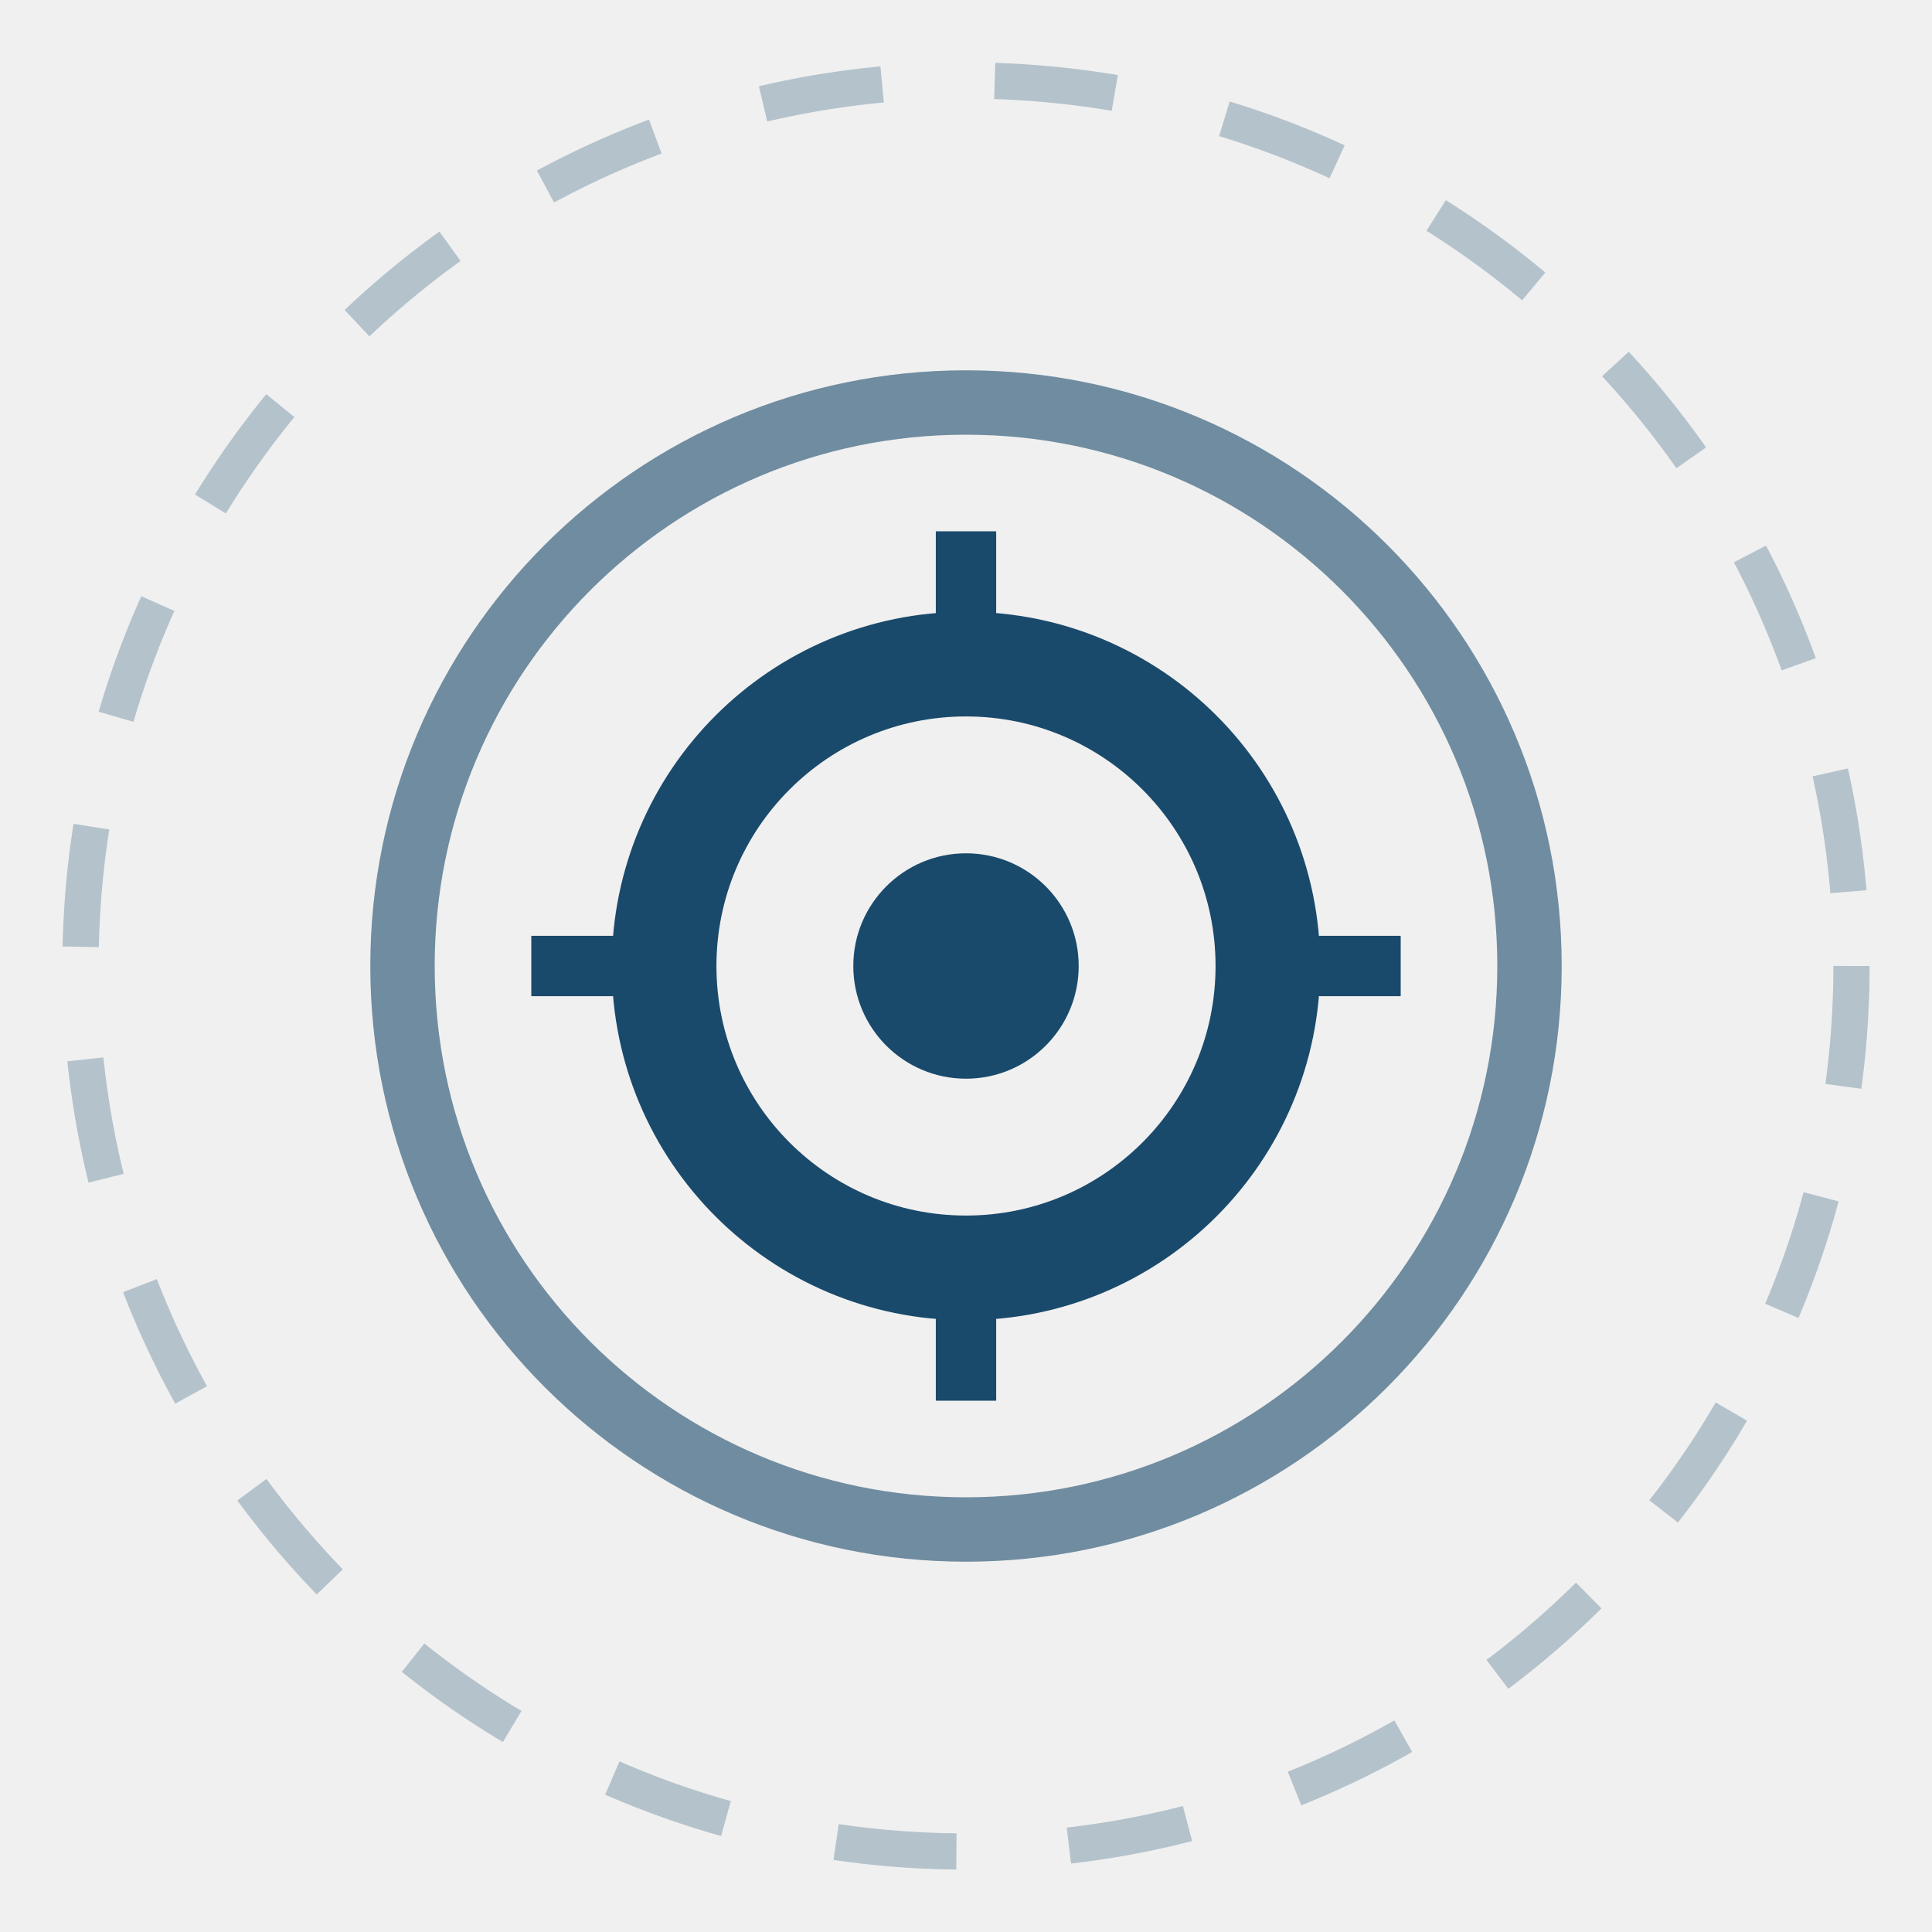
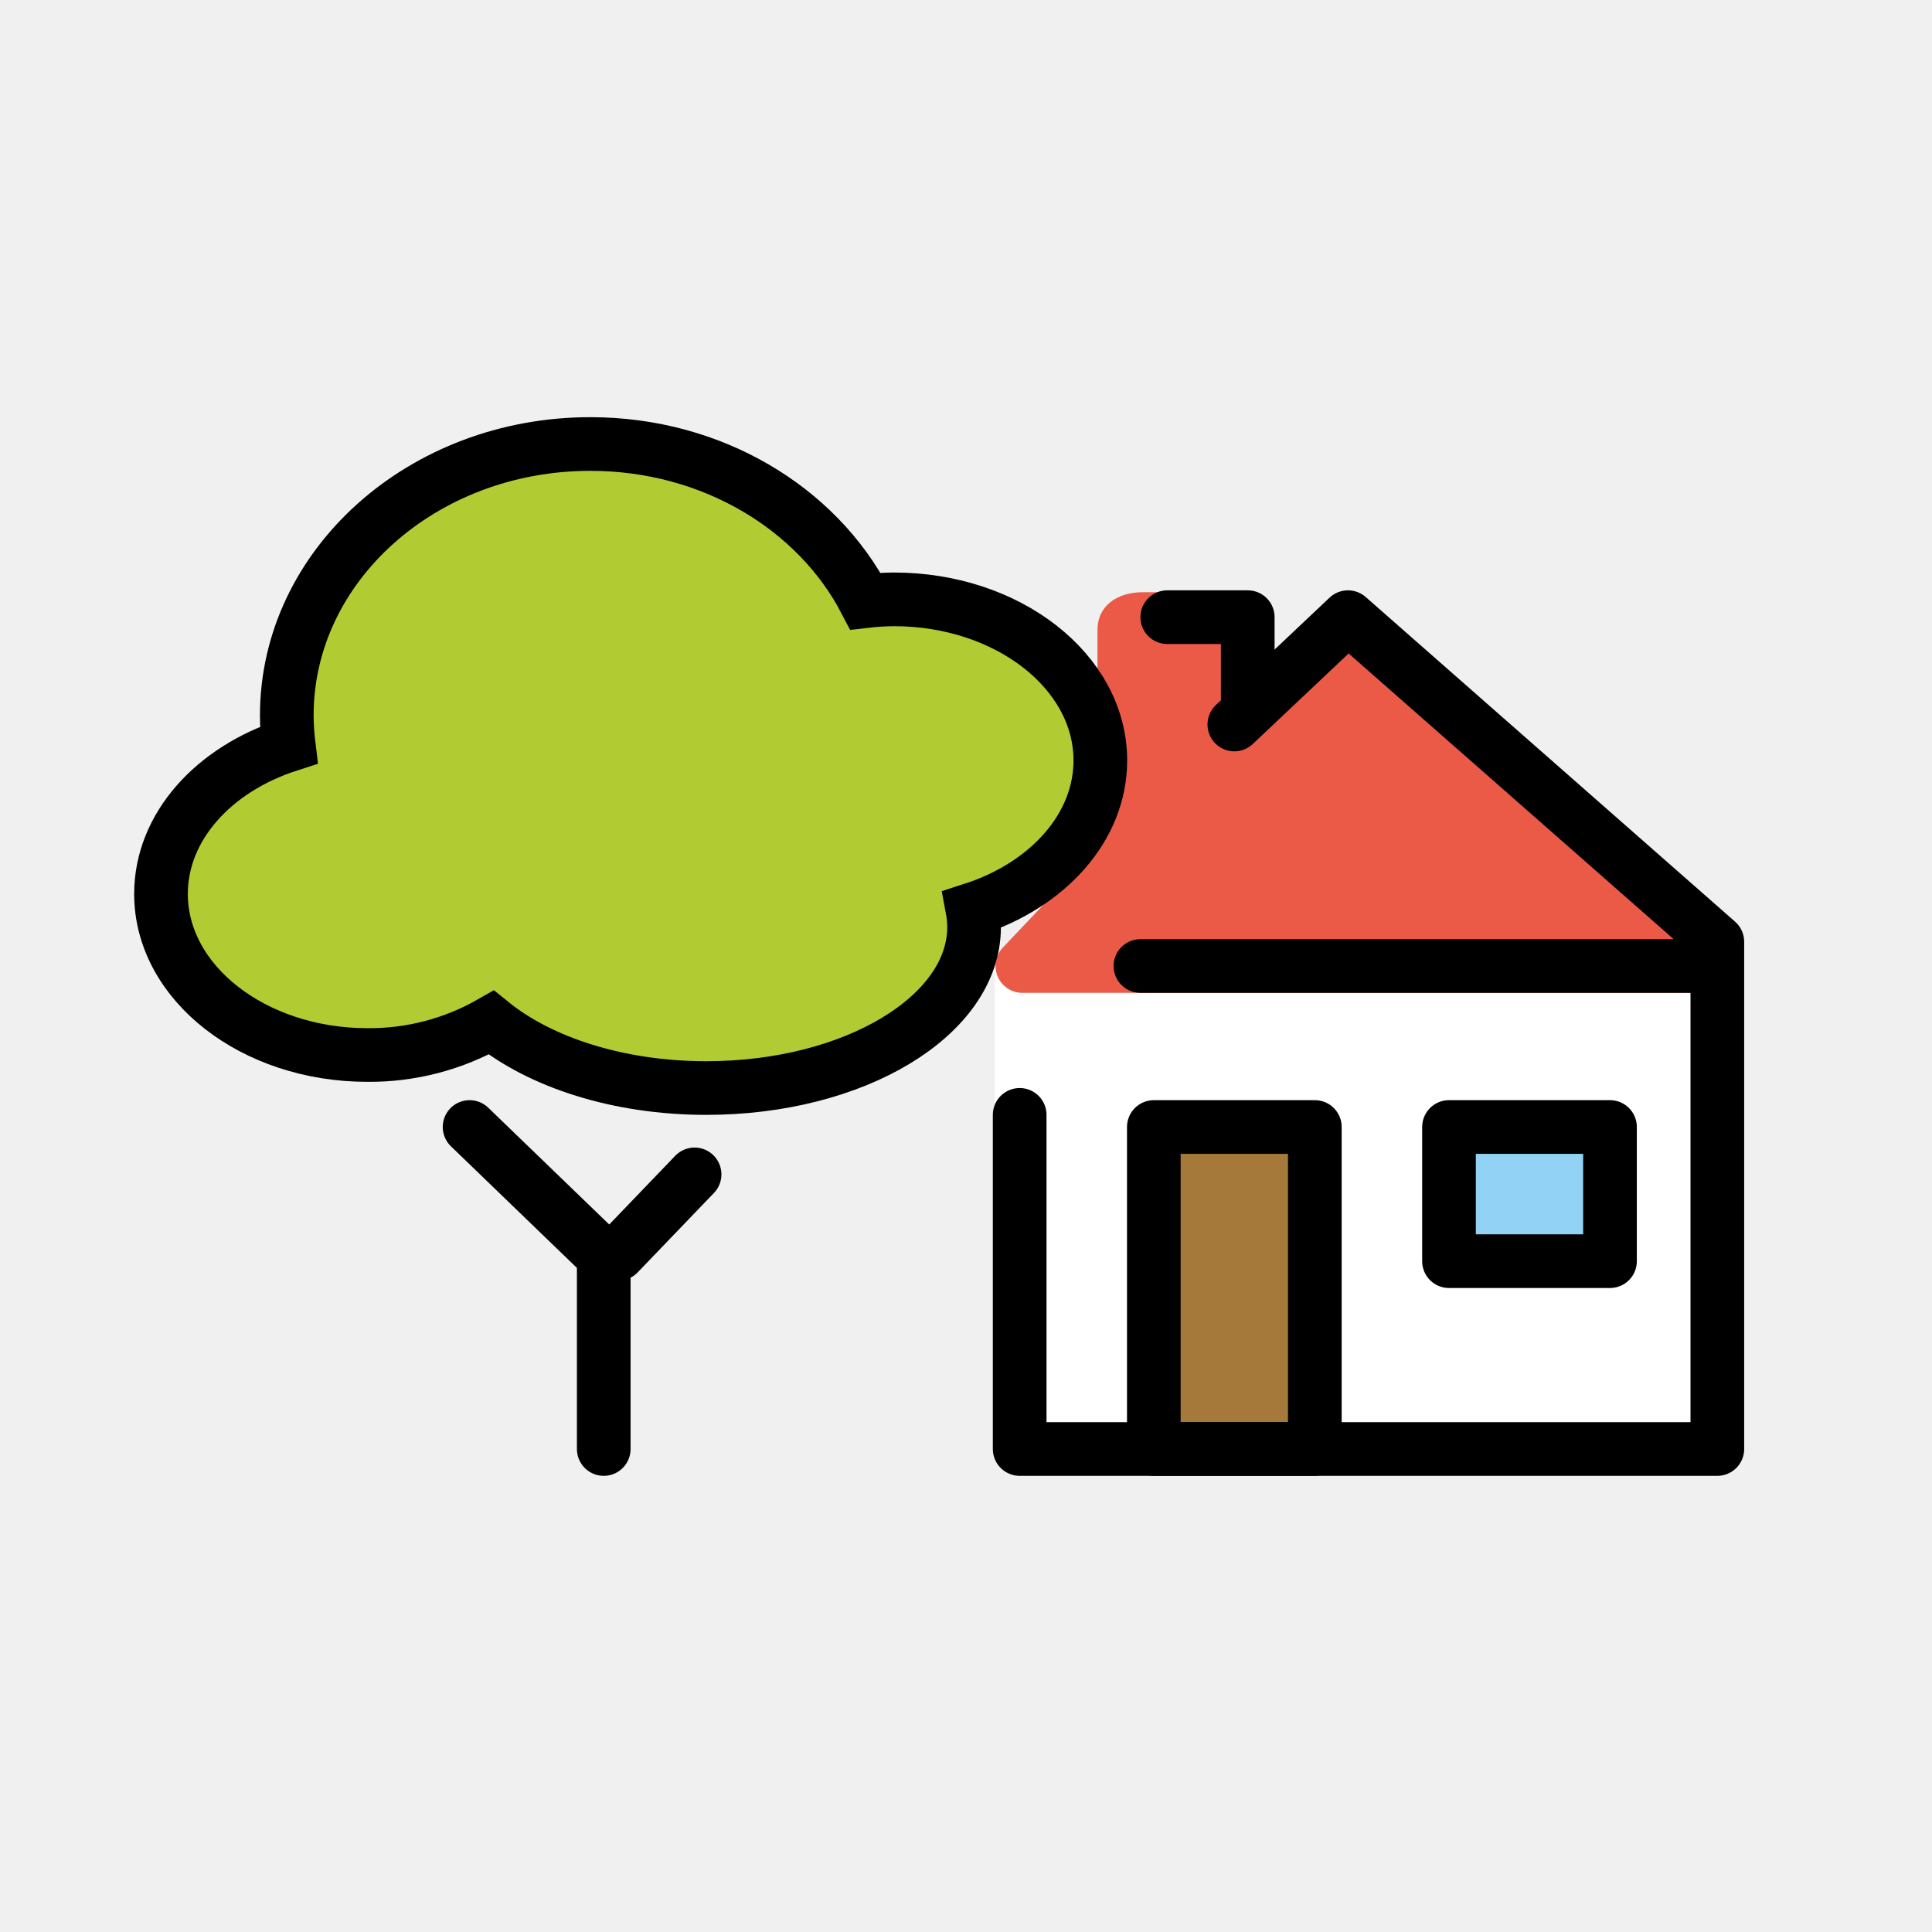
- <svg xmlns="http://www.w3.org/2000/svg" viewBox="0 0 48 48" fill="none" color="#1a4a6b">
-   <circle cx="24" cy="24" r="22" stroke="currentColor" stroke-width="0.9" stroke-dasharray="3 2.8" opacity="0.28" />
-   <circle cx="24" cy="24" r="14" stroke="currentColor" stroke-width="1.6" opacity="0.6" />
-   <circle cx="24" cy="24" r="7.5" stroke="currentColor" stroke-width="2.6" />
-   <circle cx="24" cy="24" r="2.8" fill="currentColor" />
-   <line x1="24" y1="16.4" x2="24" y2="13.2" stroke="currentColor" stroke-width="1.5" />
-   <line x1="31.6" y1="24" x2="34.8" y2="24" stroke="currentColor" stroke-width="1.5" />
-   <line x1="24" y1="31.6" x2="24" y2="34.8" stroke="currentColor" stroke-width="1.5" />
-   <line x1="16.4" y1="24" x2="13.2" y2="24" stroke="currentColor" stroke-width="1.5" />
+ <svg xmlns="http://www.w3.org/2000/svg" id="emoji" viewBox="0 0 72 72" version="1.1">
+   <g id="color">
+     <rect x="37.075" y="36.053" width="26.884" height="18.114" fill="#FFFFFF" />
+     <polygon fill="#EA5A47" stroke="#EA5A47" stroke-linecap="round" stroke-linejoin="round" stroke-miterlimit="10" stroke-width="2" points="50.235,23.2 38.1,36 63.5,36" />
+     <path fill="#EA5A47" d="M47.3,26l-6.4,6.059v-8.573c0-0.931,0.755-1.416,1.686-1.416h3.028 c0.931,0,1.686,0.485,1.686,1.416C47.3,23.486,47.3,26,47.3,26z" />
+     <rect x="43" y="42" width="6" height="12" fill="#A57939" />
+     <rect x="54" y="42" width="6" height="5" fill="#92D3F5" />
+     <path fill="#B1CC33" d="M41.006,28.339c0-3.312-3.445-6.003-7.694-6.003c-0.355,0.003-0.71,0.025-1.062,0.066 c-1.8-3.455-5.707-5.855-10.25-5.855c-6.248,0-11.312,4.529-11.312,10.114c0.001,0.369,0.025,0.738,0.07,1.104 C7.966,28.666,6,30.81,6,33.314c0,3.312,3.445,6.003,7.694,6.003c1.615,0.014,3.206-0.402,4.614-1.207 c1.818,1.477,4.726,2.438,8.015,2.438c5.511,0,9.978-2.688,9.978-6.003c-0.001-0.219-0.021-0.438-0.061-0.653 C39.036,32.99,41.006,30.845,41.006,28.339z" />
+   </g>
+   <g id="hair" />
+   <g id="skin" />
+   <g id="skin-shadow" />
+   <g id="line">
+     <polyline fill="none" stroke="#000000" stroke-linecap="round" stroke-linejoin="round" stroke-miterlimit="10" stroke-width="2" points="46,27 50.235,23 64,35.098 64,54 38,54 38,41.548" />
+     <rect x="43" y="42" width="6" height="12" fill="none" stroke="#000000" stroke-linecap="round" stroke-linejoin="round" stroke-miterlimit="10" stroke-width="2" />
+     <rect x="54" y="42" width="6" height="5" fill="none" stroke="#000000" stroke-linecap="round" stroke-linejoin="round" stroke-miterlimit="10" stroke-width="2" />
+     <polyline fill="none" stroke="#000000" stroke-linecap="round" stroke-linejoin="round" stroke-miterlimit="10" stroke-width="2" points="43.5,23 46.5,23 46.5,26" />
+     <path fill="none" stroke="#000000" stroke-miterlimit="10" stroke-width="2" d="M31.245,39.34" />
+     <polyline fill="none" stroke="#000000" stroke-linecap="round" stroke-linejoin="round" stroke-width="2" points="22.5,54 22.5,46.827 17.5,42" />
+     <line x1="23.041" x2="25.885" y1="46.727" y2="43.766" fill="none" stroke="#000000" stroke-linecap="round" stroke-linejoin="round" stroke-width="2" />
+     <path fill="none" stroke="#000000" stroke-linecap="round" stroke-miterlimit="10" stroke-width="2" d="M41.006,28.339 c0-3.312-3.445-6.003-7.694-6.003c-0.355,0.003-0.71,0.025-1.062,0.066c-1.8-3.455-5.707-5.855-10.25-5.855 c-6.248,0-11.312,4.529-11.312,10.114c0.001,0.369,0.025,0.738,0.07,1.104C7.966,28.666,6,30.81,6,33.314 c0,3.312,3.445,6.003,7.694,6.003c1.615,0.014,3.206-0.402,4.614-1.207c1.818,1.477,4.726,2.438,8.015,2.438 c5.511,0,9.978-2.688,9.978-6.003c-0.001-0.219-0.021-0.438-0.061-0.653 C39.036,32.99,41.006,30.845,41.006,28.339z" />
+     <line x1="63.5" x2="42.5" y1="36" y2="36" fill="none" stroke="#000000" stroke-linecap="round" stroke-linejoin="round" stroke-miterlimit="10" stroke-width="2" />
+   </g>
</svg>
